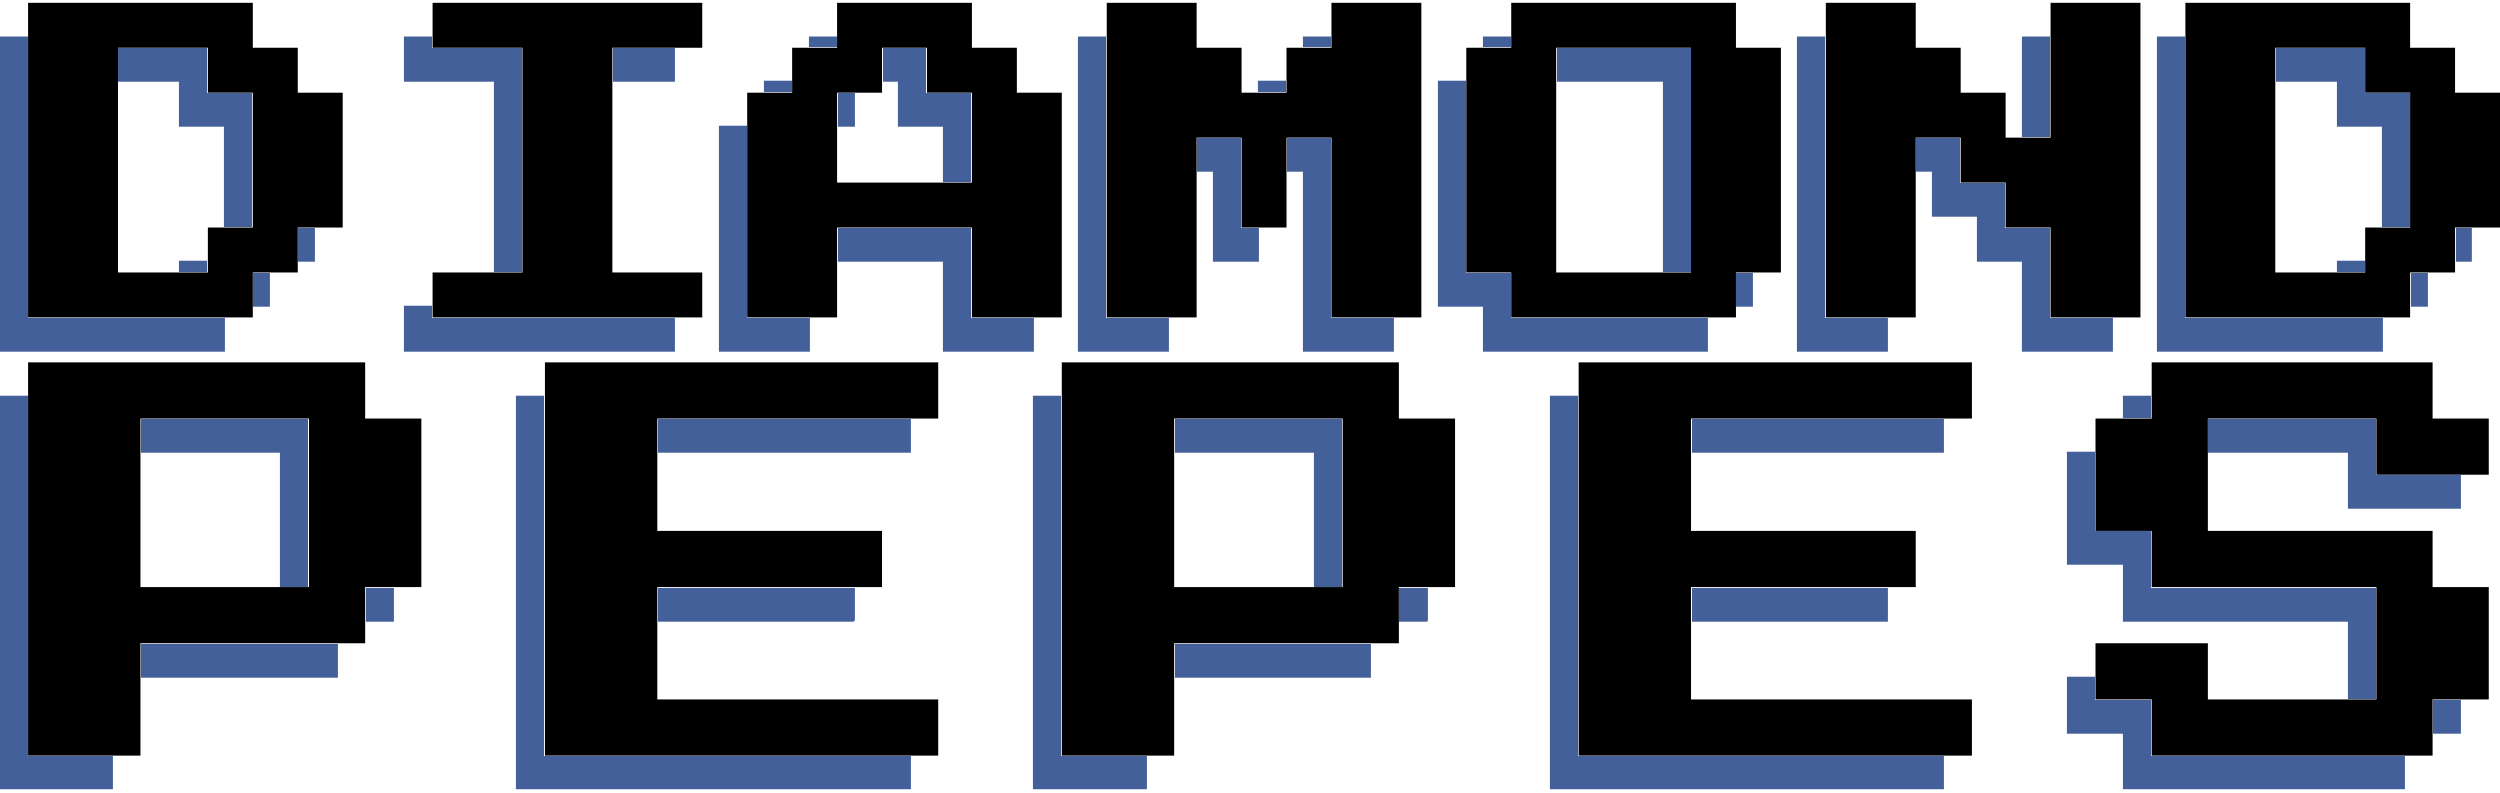
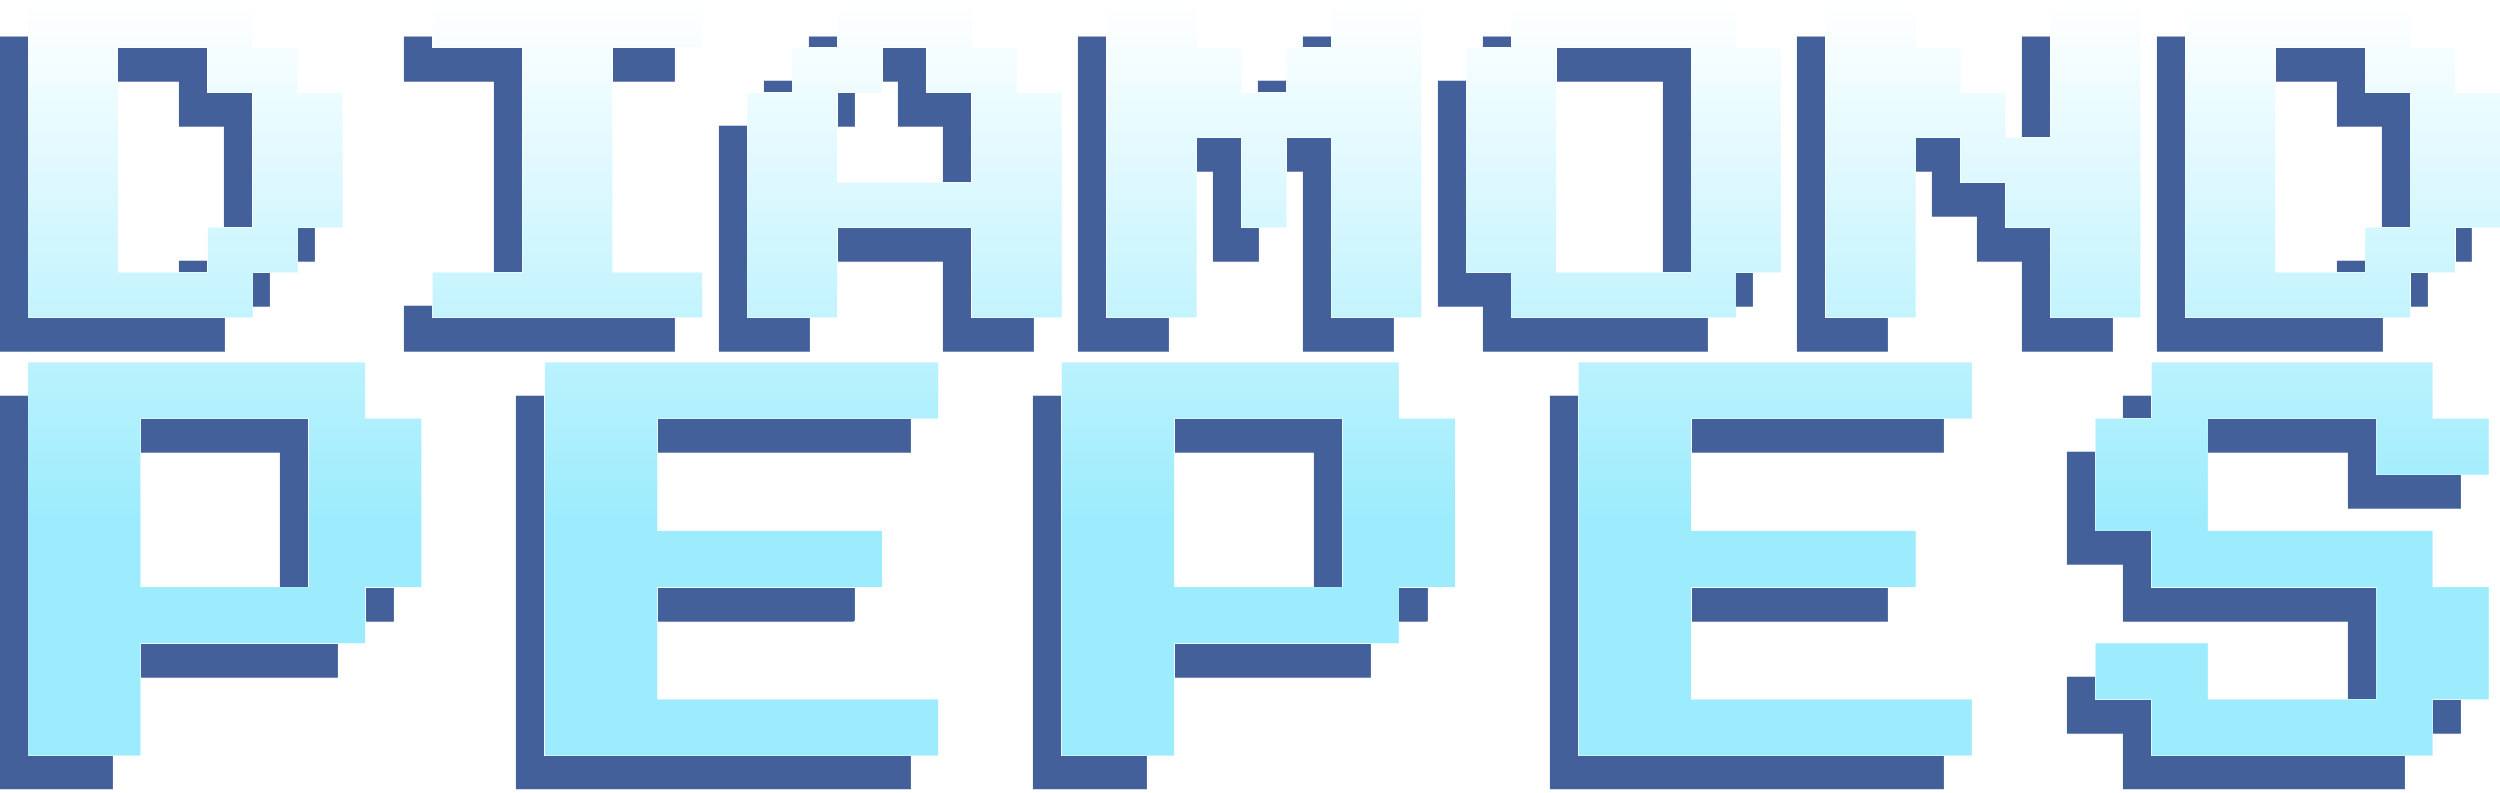
<svg xmlns="http://www.w3.org/2000/svg" width="445" height="141" fill="none">
  <g filter="url(#a)">
    <path d="M5 56.5V.5h40v8h8v8h8v24h-8v8h-8v8H5Zm16-8h16v-8h8v-24h-8v-8H21v40Zm56 8v-8h16v-40H77v-8h48v8h-16v40h16v8H77Zm56 0v-40h8v-8h8v-8h24v8h8v8h8v40h-16v-16h-24v16h-16Zm16-24h24v-16h-8v-8h-8v8h-8v16Zm48 24V.5h16v8h8v8h8v-8h8v-8h16v56h-16v-32h-8v16h-8v-16h-8v32h-16Zm72 0v-8h-8v-40h8v-8h40v8h8v40h-8v8h-40Zm8-8h24v-40h-24v40Zm48 8V.5h16v8h8v8h8v8h8V.5h16v56h-16v-16h-8v-8h-8v-8h-8v32h-16Zm64 0V.5h40v8h8v8h8v24h-8v8h-8v8h-40Zm16-8h16v-8h8v-24h-8v-8h-16v40Zm-400 86v-70h60v10h10v30H65v10H25v20H5Zm20-30h30v-30H25v30Zm72 30v-70h70v10h-50v20h40v10h-40v20h50v10H97Zm92 0v-70h60v10h10v30h-10v10h-40v20h-20Zm20-30h30v-30h-30v30Zm72 30v-70h70v10h-50v20h40v10h-40v20h50v10h-70Zm102 0v-10h-10v-10h20v10h30v-20h-40v-10h-10v-20h10v-10h50v10h10v10h-20v-10h-30v20h40v10h10v20h-10v10h-50Z" fill="url(#b)" />
  </g>
  <defs>
    <linearGradient id="b" x1="229" y1=".5" x2="229" y2="144.5" gradientUnits="userSpaceOnUse">
-       <stop stopColor="#fff" />
-       <stop offset=".641" stopColor="#9CECFD" />
+       <stop stop-color="#fff" />
+       <stop offset=".641" stop-color="#9CECFD" />
    </linearGradient>
    <filter id="a" x="0" y=".5" width="445" height="140" filterUnits="userSpaceOnUse" color-interpolation-filters="sRGB">
      <feFlood flood-opacity="0" result="BackgroundImageFix" />
      <feColorMatrix in="SourceAlpha" values="0 0 0 0 0 0 0 0 0 0 0 0 0 0 0 0 0 0 127 0" result="hardAlpha" />
      <feOffset dx="-5" dy="6" />
      <feComposite in2="hardAlpha" operator="out" />
      <feColorMatrix values="0 0 0 0 0.263 0 0 0 0 0.376 0 0 0 0 0.604 0 0 0 1 0" />
      <feBlend in2="BackgroundImageFix" result="effect1_dropShadow_369_25863" />
      <feBlend in="SourceGraphic" in2="effect1_dropShadow_369_25863" result="shape" />
    </filter>
  </defs>
</svg>
